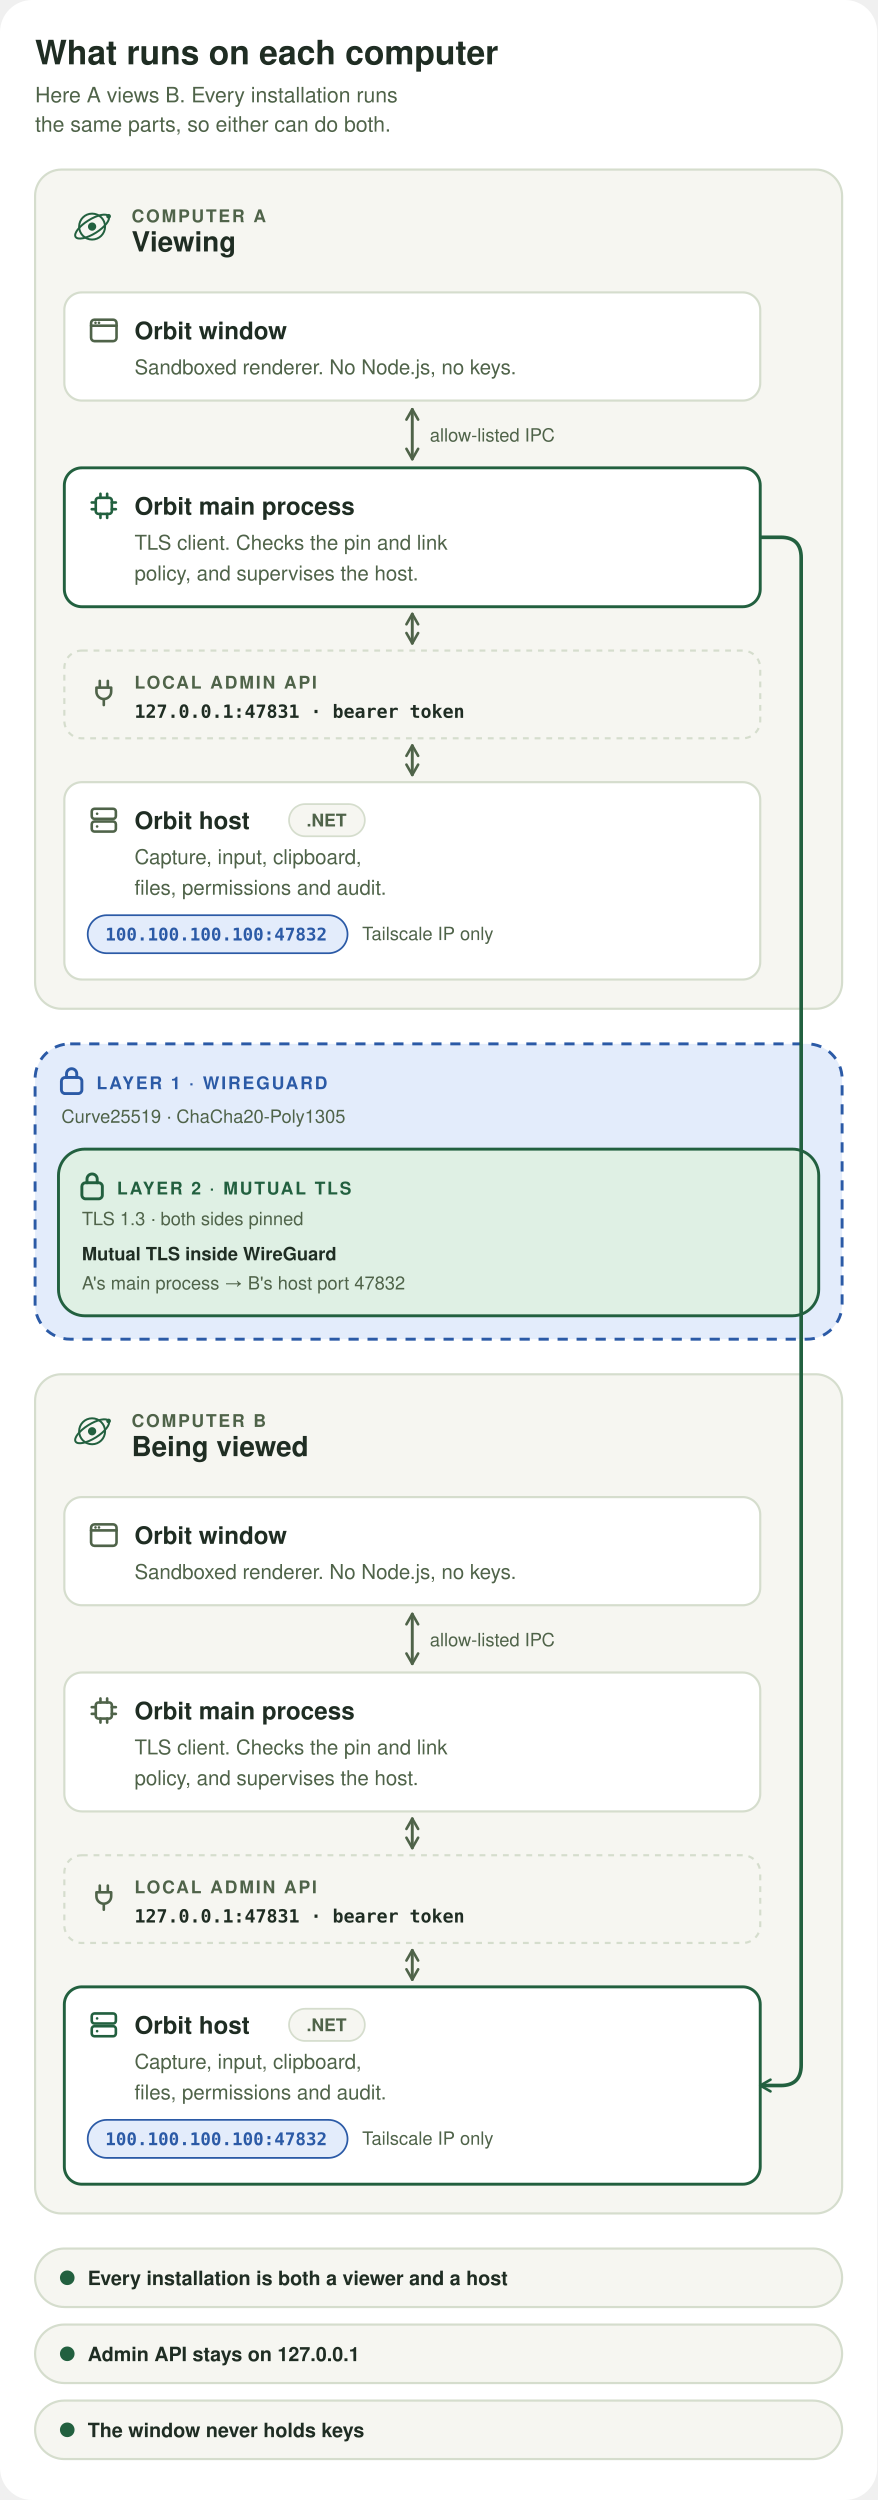
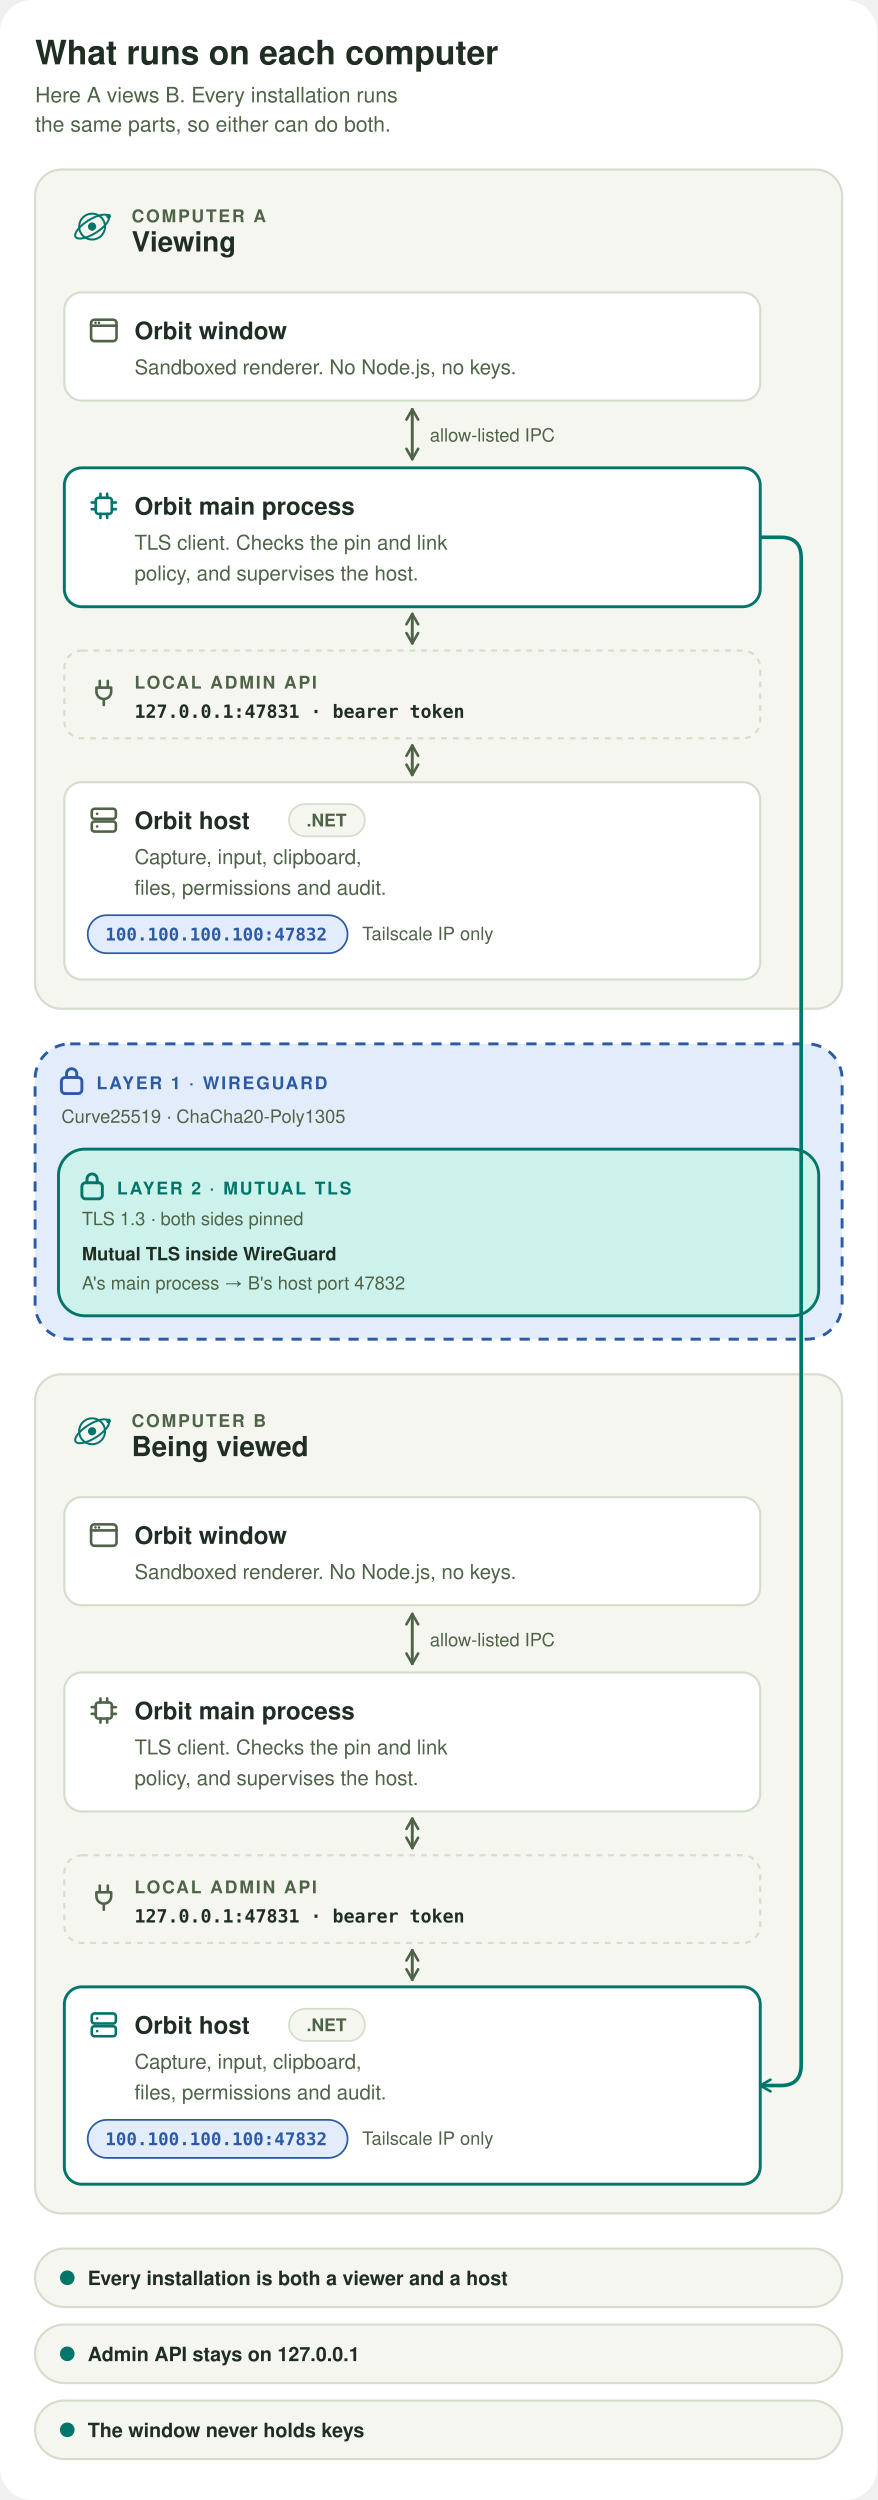
<svg xmlns="http://www.w3.org/2000/svg" width="600" height="1710" viewBox="0 0 600 1710" role="img" aria-labelledby="t d">
  <defs>
    <marker id="h-muted" markerWidth="10" markerHeight="10" refX="8" refY="5" orient="auto" markerUnits="userSpaceOnUse">
      <path d="M1 1L8 5L1 9" fill="none" stroke="#4f6349" stroke-width="1.8" stroke-linecap="round" stroke-linejoin="round" />
    </marker>
    <marker id="t-muted" markerWidth="10" markerHeight="10" refX="2" refY="5" orient="auto" markerUnits="userSpaceOnUse">
      <path d="M9 1L2 5L9 9" fill="none" stroke="#4f6349" stroke-width="1.8" stroke-linecap="round" stroke-linejoin="round" />
    </marker>
    <marker id="h-mint" markerWidth="10" markerHeight="10" refX="8" refY="5" orient="auto" markerUnits="userSpaceOnUse">
-       <path d="M1 1L8 5L1 9" fill="none" stroke="#22603f" stroke-width="1.8" stroke-linecap="round" stroke-linejoin="round" />
+       <path d="M1 1L8 5L1 9" fill="none" stroke="#00756a" stroke-width="1.8" stroke-linecap="round" stroke-linejoin="round" />
    </marker>
    <marker id="t-mint" markerWidth="10" markerHeight="10" refX="2" refY="5" orient="auto" markerUnits="userSpaceOnUse">
-       <path d="M9 1L2 5L9 9" fill="none" stroke="#22603f" stroke-width="1.8" stroke-linecap="round" stroke-linejoin="round" />
+       <path d="M9 1L2 5L9 9" fill="none" stroke="#00756a" stroke-width="1.8" stroke-linecap="round" stroke-linejoin="round" />
    </marker>
    <marker id="h-blue" markerWidth="10" markerHeight="10" refX="8" refY="5" orient="auto" markerUnits="userSpaceOnUse">
      <path d="M1 1L8 5L1 9" fill="none" stroke="#2b5aa6" stroke-width="1.8" stroke-linecap="round" stroke-linejoin="round" />
    </marker>
    <marker id="t-blue" markerWidth="10" markerHeight="10" refX="2" refY="5" orient="auto" markerUnits="userSpaceOnUse">
      <path d="M9 1L2 5L9 9" fill="none" stroke="#2b5aa6" stroke-width="1.8" stroke-linecap="round" stroke-linejoin="round" />
    </marker>
    <marker id="h-gold" markerWidth="10" markerHeight="10" refX="8" refY="5" orient="auto" markerUnits="userSpaceOnUse">
      <path d="M1 1L8 5L1 9" fill="none" stroke="#86651a" stroke-width="1.8" stroke-linecap="round" stroke-linejoin="round" />
    </marker>
    <marker id="t-gold" markerWidth="10" markerHeight="10" refX="2" refY="5" orient="auto" markerUnits="userSpaceOnUse">
      <path d="M9 1L2 5L9 9" fill="none" stroke="#86651a" stroke-width="1.8" stroke-linecap="round" stroke-linejoin="round" />
    </marker>
    <marker id="h-rose" markerWidth="10" markerHeight="10" refX="8" refY="5" orient="auto" markerUnits="userSpaceOnUse">
      <path d="M1 1L8 5L1 9" fill="none" stroke="#a2392b" stroke-width="1.8" stroke-linecap="round" stroke-linejoin="round" />
    </marker>
    <marker id="t-rose" markerWidth="10" markerHeight="10" refX="2" refY="5" orient="auto" markerUnits="userSpaceOnUse">
      <path d="M9 1L2 5L9 9" fill="none" stroke="#a2392b" stroke-width="1.8" stroke-linecap="round" stroke-linejoin="round" />
    </marker>
  </defs>
  <rect width="600" height="1710" rx="22" fill="#ffffff" />
  <text x="24" y="44" fill="#1f2d23" font-family="Segoe UI, -apple-system, BlinkMacSystemFont, Helvetica, Arial, sans-serif" font-size="23" font-weight="700" text-anchor="start">What runs on each computer</text>
  <text x="24" y="70" fill="#4f6349" font-family="Segoe UI, -apple-system, BlinkMacSystemFont, Helvetica, Arial, sans-serif" font-size="14.5" font-weight="400" text-anchor="start">Here A views B. Every installation runs</text>
  <text x="24" y="90" fill="#4f6349" font-family="Segoe UI, -apple-system, BlinkMacSystemFont, Helvetica, Arial, sans-serif" font-size="14.5" font-weight="400" text-anchor="start">the same parts, so either can do both.</text>
  <rect x="24" y="116" width="552" height="574" rx="18" fill="#f6f6f1" stroke="#d5ddcd" stroke-width="1.5" />
  <g transform="translate(42.35 134.35) scale(0.04032)">
-     <g fill="none" stroke="#22603f" stroke-width="34">
+     <g fill="none" stroke="#00756a" stroke-width="34">
      <circle cx="512" cy="512" r="220" />
      <ellipse cx="512" cy="512" rx="330" ry="122" transform="rotate(-32 512 512)" />
    </g>
-     <circle cx="512" cy="512" r="70" fill="#22603f" />
-     <circle cx="791.86" cy="337.13" r="40" fill="#22603f" />
+     <circle cx="512" cy="512" r="70" fill="#00756a" />
+     <circle cx="791.86" cy="337.13" r="40" fill="#00756a" />
  </g>
  <text x="90" y="152" fill="#4f6349" font-family="Segoe UI, -apple-system, BlinkMacSystemFont, Helvetica, Arial, sans-serif" font-size="12" font-weight="700" text-anchor="start" letter-spacing="1.3">COMPUTER A</text>
  <text x="90" y="172" fill="#1f2d23" font-family="Segoe UI, -apple-system, BlinkMacSystemFont, Helvetica, Arial, sans-serif" font-size="19" font-weight="700" text-anchor="start">Viewing</text>
  <rect x="44" y="200" width="476" height="74" rx="12" fill="#ffffff" stroke="#d5ddcd" stroke-width="1.5" />
  <g transform="translate(60 215) scale(0.9167)" fill="none" stroke="#4f6349" stroke-width="1.96" stroke-linecap="round" stroke-linejoin="round">
    <rect x="2.5" y="4" width="19" height="16" rx="2.5" />
    <path d="M2.5 8.5h19M5.8 6.3h.01M8.4 6.3h.01" />
  </g>
  <text x="92" y="232" fill="#1f2d23" font-family="Segoe UI, -apple-system, BlinkMacSystemFont, Helvetica, Arial, sans-serif" font-size="16.5" font-weight="600" text-anchor="start">Orbit window</text>
  <text x="92" y="256" fill="#4f6349" font-family="Segoe UI, -apple-system, BlinkMacSystemFont, Helvetica, Arial, sans-serif" font-size="14" font-weight="400" text-anchor="start">Sandboxed renderer. No Node.js, no keys.</text>
  <line x1="282" y1="280" x2="282" y2="314" stroke="#4f6349" stroke-width="2" stroke-linecap="round" marker-end="url(#h-muted)" marker-start="url(#t-muted)" />
  <text x="294" y="302" fill="#4f6349" font-family="Segoe UI, -apple-system, BlinkMacSystemFont, Helvetica, Arial, sans-serif" font-size="12.5" font-weight="400" text-anchor="start">allow-listed IPC</text>
-   <rect x="44" y="320" width="476" height="95" rx="12" fill="#ffffff" stroke="#22603f" stroke-width="2" />
-   <g transform="translate(60 335) scale(0.9167)" fill="none" stroke="#22603f" stroke-width="1.96" stroke-linecap="round" stroke-linejoin="round">
+   <rect x="44" y="320" width="476" height="95" rx="12" fill="#ffffff" stroke="#00756a" stroke-width="2" />
+   <g transform="translate(60 335) scale(0.9167)" fill="none" stroke="#00756a" stroke-width="1.96" stroke-linecap="round" stroke-linejoin="round">
    <rect x="6" y="6" width="12" height="12" rx="2" />
    <path d="M9.5 3v3M14.5 3v3M9.5 18v3M14.5 18v3M3 9.5h3M3 14.5h3M18 9.5h3M18 14.5h3" />
  </g>
  <text x="92" y="352" fill="#1f2d23" font-family="Segoe UI, -apple-system, BlinkMacSystemFont, Helvetica, Arial, sans-serif" font-size="16.5" font-weight="600" text-anchor="start">Orbit main process</text>
  <text x="92" y="376" fill="#4f6349" font-family="Segoe UI, -apple-system, BlinkMacSystemFont, Helvetica, Arial, sans-serif" font-size="14" font-weight="400" text-anchor="start">TLS client. Checks the pin and link</text>
  <text x="92" y="397" fill="#4f6349" font-family="Segoe UI, -apple-system, BlinkMacSystemFont, Helvetica, Arial, sans-serif" font-size="14" font-weight="400" text-anchor="start">policy, and supervises the host.</text>
  <line x1="282" y1="420" x2="282" y2="440" stroke="#4f6349" stroke-width="2" stroke-linecap="round" marker-end="url(#h-muted)" marker-start="url(#t-muted)" />
  <rect x="44" y="445" width="476" height="60" rx="12" fill="#f6f6f1" stroke="#d5ddcd" stroke-width="1.5" stroke-dasharray="4 4" />
  <g transform="translate(60 463) scale(0.9167)" fill="none" stroke="#4f6349" stroke-width="1.96" stroke-linecap="round" stroke-linejoin="round">
    <path d="M9 3v5M15 3v5M6.5 8h11v3a5.5 5.5 0 0 1-11 0zM12 16.5V21" />
  </g>
  <text x="92" y="471" fill="#4f6349" font-family="Segoe UI, -apple-system, BlinkMacSystemFont, Helvetica, Arial, sans-serif" font-size="12" font-weight="700" text-anchor="start" letter-spacing="1.3">LOCAL ADMIN API</text>
  <text x="92" y="491" fill="#1f2d23" font-family="Consolas, SFMono-Regular, Menlo, monospace" font-size="12.5" font-weight="600" text-anchor="start">127.0.0.1:47831 · bearer token</text>
  <line x1="282" y1="510" x2="282" y2="530" stroke="#4f6349" stroke-width="2" stroke-linecap="round" marker-end="url(#h-muted)" marker-start="url(#t-muted)" />
  <rect x="44" y="535" width="476" height="135" rx="12" fill="#ffffff" stroke="#d5ddcd" stroke-width="1.5" />
  <g transform="translate(60 550) scale(0.9167)" fill="none" stroke="#4f6349" stroke-width="1.96" stroke-linecap="round" stroke-linejoin="round">
    <rect x="3" y="3.5" width="18" height="7.5" rx="2" />
    <rect x="3" y="13" width="18" height="7.5" rx="2" />
    <path d="M7 7.2h.01M7 16.7h.01" />
  </g>
  <text x="92" y="567" fill="#1f2d23" font-family="Segoe UI, -apple-system, BlinkMacSystemFont, Helvetica, Arial, sans-serif" font-size="16.5" font-weight="600" text-anchor="start">Orbit host</text>
  <rect x="197.7" y="550" width="51.84" height="22" rx="11.0" fill="#f6f6f1" stroke="#d5ddcd" stroke-width="1.2" />
  <text x="209.7" y="565.32" fill="#4f6349" font-family="Segoe UI, -apple-system, BlinkMacSystemFont, Helvetica, Arial, sans-serif" font-size="12" font-weight="600" text-anchor="start">.NET</text>
  <text x="92" y="591" fill="#4f6349" font-family="Segoe UI, -apple-system, BlinkMacSystemFont, Helvetica, Arial, sans-serif" font-size="14" font-weight="400" text-anchor="start">Capture, input, clipboard,</text>
  <text x="92" y="612" fill="#4f6349" font-family="Segoe UI, -apple-system, BlinkMacSystemFont, Helvetica, Arial, sans-serif" font-size="14" font-weight="400" text-anchor="start">files, permissions and audit.</text>
  <rect x="60" y="626" width="177.72" height="26" rx="13.0" fill="#e3ecfb" stroke="#2b5aa6" stroke-width="1.2" />
  <text x="72" y="643.32" fill="#2b5aa6" font-family="Consolas, SFMono-Regular, Menlo, monospace" font-size="12" font-weight="600" text-anchor="start">100.100.100.100:47832</text>
  <text x="247.72" y="643" fill="#4f6349" font-family="Segoe UI, -apple-system, BlinkMacSystemFont, Helvetica, Arial, sans-serif" font-size="12.5" font-weight="400" text-anchor="start">Tailscale IP only</text>
  <rect x="24" y="714" width="552" height="202" rx="24" fill="#e3ecfb" stroke="#2b5aa6" stroke-width="2" stroke-dasharray="7 6" />
  <g fill="none" stroke="#2b5aa6" stroke-width="2" stroke-linecap="round">
    <rect x="42" y="737" width="14" height="11" rx="2.5" />
    <path d="M45.5 737V734.5a3.5 3.5 0 0 1 7 0V737" />
  </g>
  <text x="66" y="745" fill="#2b5aa6" font-family="Segoe UI, -apple-system, BlinkMacSystemFont, Helvetica, Arial, sans-serif" font-size="12" font-weight="700" text-anchor="start" letter-spacing="1.3">LAYER 1 · WIREGUARD</text>
  <text x="42" y="768" fill="#4f6349" font-family="Segoe UI, -apple-system, BlinkMacSystemFont, Helvetica, Arial, sans-serif" font-size="12.5" font-weight="400" text-anchor="start">Curve25519 · ChaCha20-Poly1305</text>
-   <rect x="40" y="786" width="520" height="114" rx="18" fill="#dff0e4" stroke="#22603f" stroke-width="2" />
-   <g fill="none" stroke="#22603f" stroke-width="2" stroke-linecap="round">
+   <rect x="40" y="786" width="520" height="114" rx="18" fill="#ccf2eb" stroke="#00756a" stroke-width="2" />
+   <g fill="none" stroke="#00756a" stroke-width="2" stroke-linecap="round">
    <rect x="56" y="809" width="14" height="11" rx="2.5" />
    <path d="M59.5 809V806.5a3.5 3.5 0 0 1 7 0V809" />
  </g>
-   <text x="80" y="817" fill="#22603f" font-family="Segoe UI, -apple-system, BlinkMacSystemFont, Helvetica, Arial, sans-serif" font-size="12" font-weight="700" text-anchor="start" letter-spacing="1.3">LAYER 2 · MUTUAL TLS</text>
+   <text x="80" y="817" fill="#00756a" font-family="Segoe UI, -apple-system, BlinkMacSystemFont, Helvetica, Arial, sans-serif" font-size="12" font-weight="700" text-anchor="start" letter-spacing="1.3">LAYER 2 · MUTUAL TLS</text>
  <text x="56" y="838" fill="#4f6349" font-family="Segoe UI, -apple-system, BlinkMacSystemFont, Helvetica, Arial, sans-serif" font-size="12.5" font-weight="400" text-anchor="start">TLS 1.3 · both sides pinned</text>
  <text x="56" y="862" fill="#1f2d23" font-family="Segoe UI, -apple-system, BlinkMacSystemFont, Helvetica, Arial, sans-serif" font-size="12.5" font-weight="600" text-anchor="start">Mutual TLS inside WireGuard</text>
  <text x="56" y="882" fill="#4f6349" font-family="Segoe UI, -apple-system, BlinkMacSystemFont, Helvetica, Arial, sans-serif" font-size="12.5" font-weight="400" text-anchor="start">A's main process → B's host port 47832</text>
  <rect x="24" y="940" width="552" height="574" rx="18" fill="#f6f6f1" stroke="#d5ddcd" stroke-width="1.5" />
  <g transform="translate(42.35 958.35) scale(0.04032)">
-     <g fill="none" stroke="#22603f" stroke-width="34">
+     <g fill="none" stroke="#00756a" stroke-width="34">
      <circle cx="512" cy="512" r="220" />
      <ellipse cx="512" cy="512" rx="330" ry="122" transform="rotate(-32 512 512)" />
    </g>
-     <circle cx="512" cy="512" r="70" fill="#22603f" />
-     <circle cx="791.86" cy="337.13" r="40" fill="#22603f" />
+     <circle cx="512" cy="512" r="70" fill="#00756a" />
+     <circle cx="791.86" cy="337.13" r="40" fill="#00756a" />
  </g>
  <text x="90" y="976" fill="#4f6349" font-family="Segoe UI, -apple-system, BlinkMacSystemFont, Helvetica, Arial, sans-serif" font-size="12" font-weight="700" text-anchor="start" letter-spacing="1.3">COMPUTER B</text>
  <text x="90" y="996" fill="#1f2d23" font-family="Segoe UI, -apple-system, BlinkMacSystemFont, Helvetica, Arial, sans-serif" font-size="19" font-weight="700" text-anchor="start">Being viewed</text>
  <rect x="44" y="1024" width="476" height="74" rx="12" fill="#ffffff" stroke="#d5ddcd" stroke-width="1.5" />
  <g transform="translate(60 1039) scale(0.9167)" fill="none" stroke="#4f6349" stroke-width="1.96" stroke-linecap="round" stroke-linejoin="round">
    <rect x="2.5" y="4" width="19" height="16" rx="2.5" />
    <path d="M2.5 8.5h19M5.8 6.3h.01M8.4 6.3h.01" />
  </g>
  <text x="92" y="1056" fill="#1f2d23" font-family="Segoe UI, -apple-system, BlinkMacSystemFont, Helvetica, Arial, sans-serif" font-size="16.5" font-weight="600" text-anchor="start">Orbit window</text>
  <text x="92" y="1080" fill="#4f6349" font-family="Segoe UI, -apple-system, BlinkMacSystemFont, Helvetica, Arial, sans-serif" font-size="14" font-weight="400" text-anchor="start">Sandboxed renderer. No Node.js, no keys.</text>
  <line x1="282" y1="1104" x2="282" y2="1138" stroke="#4f6349" stroke-width="2" stroke-linecap="round" marker-end="url(#h-muted)" marker-start="url(#t-muted)" />
  <text x="294" y="1126" fill="#4f6349" font-family="Segoe UI, -apple-system, BlinkMacSystemFont, Helvetica, Arial, sans-serif" font-size="12.5" font-weight="400" text-anchor="start">allow-listed IPC</text>
  <rect x="44" y="1144" width="476" height="95" rx="12" fill="#ffffff" stroke="#d5ddcd" stroke-width="1.5" />
  <g transform="translate(60 1159) scale(0.9167)" fill="none" stroke="#4f6349" stroke-width="1.96" stroke-linecap="round" stroke-linejoin="round">
    <rect x="6" y="6" width="12" height="12" rx="2" />
    <path d="M9.5 3v3M14.5 3v3M9.5 18v3M14.5 18v3M3 9.5h3M3 14.5h3M18 9.5h3M18 14.5h3" />
  </g>
  <text x="92" y="1176" fill="#1f2d23" font-family="Segoe UI, -apple-system, BlinkMacSystemFont, Helvetica, Arial, sans-serif" font-size="16.5" font-weight="600" text-anchor="start">Orbit main process</text>
  <text x="92" y="1200" fill="#4f6349" font-family="Segoe UI, -apple-system, BlinkMacSystemFont, Helvetica, Arial, sans-serif" font-size="14" font-weight="400" text-anchor="start">TLS client. Checks the pin and link</text>
  <text x="92" y="1221" fill="#4f6349" font-family="Segoe UI, -apple-system, BlinkMacSystemFont, Helvetica, Arial, sans-serif" font-size="14" font-weight="400" text-anchor="start">policy, and supervises the host.</text>
  <line x1="282" y1="1244" x2="282" y2="1264" stroke="#4f6349" stroke-width="2" stroke-linecap="round" marker-end="url(#h-muted)" marker-start="url(#t-muted)" />
  <rect x="44" y="1269" width="476" height="60" rx="12" fill="#f6f6f1" stroke="#d5ddcd" stroke-width="1.5" stroke-dasharray="4 4" />
  <g transform="translate(60 1287) scale(0.9167)" fill="none" stroke="#4f6349" stroke-width="1.96" stroke-linecap="round" stroke-linejoin="round">
    <path d="M9 3v5M15 3v5M6.5 8h11v3a5.5 5.5 0 0 1-11 0zM12 16.5V21" />
  </g>
  <text x="92" y="1295" fill="#4f6349" font-family="Segoe UI, -apple-system, BlinkMacSystemFont, Helvetica, Arial, sans-serif" font-size="12" font-weight="700" text-anchor="start" letter-spacing="1.3">LOCAL ADMIN API</text>
  <text x="92" y="1315" fill="#1f2d23" font-family="Consolas, SFMono-Regular, Menlo, monospace" font-size="12.5" font-weight="600" text-anchor="start">127.0.0.1:47831 · bearer token</text>
  <line x1="282" y1="1334" x2="282" y2="1354" stroke="#4f6349" stroke-width="2" stroke-linecap="round" marker-end="url(#h-muted)" marker-start="url(#t-muted)" />
-   <rect x="44" y="1359" width="476" height="135" rx="12" fill="#ffffff" stroke="#22603f" stroke-width="2" />
-   <g transform="translate(60 1374) scale(0.9167)" fill="none" stroke="#22603f" stroke-width="1.96" stroke-linecap="round" stroke-linejoin="round">
+   <rect x="44" y="1359" width="476" height="135" rx="12" fill="#ffffff" stroke="#00756a" stroke-width="2" />
+   <g transform="translate(60 1374) scale(0.9167)" fill="none" stroke="#00756a" stroke-width="1.96" stroke-linecap="round" stroke-linejoin="round">
    <rect x="3" y="3.5" width="18" height="7.5" rx="2" />
    <rect x="3" y="13" width="18" height="7.5" rx="2" />
    <path d="M7 7.2h.01M7 16.7h.01" />
  </g>
  <text x="92" y="1391" fill="#1f2d23" font-family="Segoe UI, -apple-system, BlinkMacSystemFont, Helvetica, Arial, sans-serif" font-size="16.5" font-weight="600" text-anchor="start">Orbit host</text>
  <rect x="197.7" y="1374" width="51.84" height="22" rx="11.0" fill="#f6f6f1" stroke="#d5ddcd" stroke-width="1.2" />
  <text x="209.7" y="1389.32" fill="#4f6349" font-family="Segoe UI, -apple-system, BlinkMacSystemFont, Helvetica, Arial, sans-serif" font-size="12" font-weight="600" text-anchor="start">.NET</text>
  <text x="92" y="1415" fill="#4f6349" font-family="Segoe UI, -apple-system, BlinkMacSystemFont, Helvetica, Arial, sans-serif" font-size="14" font-weight="400" text-anchor="start">Capture, input, clipboard,</text>
  <text x="92" y="1436" fill="#4f6349" font-family="Segoe UI, -apple-system, BlinkMacSystemFont, Helvetica, Arial, sans-serif" font-size="14" font-weight="400" text-anchor="start">files, permissions and audit.</text>
  <rect x="60" y="1450" width="177.72" height="26" rx="13.0" fill="#e3ecfb" stroke="#2b5aa6" stroke-width="1.2" />
  <text x="72" y="1467.32" fill="#2b5aa6" font-family="Consolas, SFMono-Regular, Menlo, monospace" font-size="12" font-weight="600" text-anchor="start">100.100.100.100:47832</text>
  <text x="247.72" y="1467" fill="#4f6349" font-family="Segoe UI, -apple-system, BlinkMacSystemFont, Helvetica, Arial, sans-serif" font-size="12.5" font-weight="400" text-anchor="start">Tailscale IP only</text>
-   <path d="M520 367.5 L534.0 367.5 Q548 367.5 548.0 381.5 L548.0 1412.5 Q548 1426.5 534.0 1426.5 L520 1426.5" fill="none" stroke="#22603f" stroke-width="2.5" stroke-linejoin="round" marker-end="url(#h-mint)" />
+   <path d="M520 367.5 L534.0 367.5 Q548 367.5 548.0 381.5 L548.0 1412.5 Q548 1426.5 534.0 1426.5 L520 1426.5" fill="none" stroke="#00756a" stroke-width="2.5" stroke-linejoin="round" marker-end="url(#h-mint)" />
  <rect x="24" y="1538" width="552" height="40" rx="20" fill="#f6f6f1" stroke="#d5ddcd" stroke-width="1.5" />
-   <circle cx="46" cy="1558" r="5" fill="#22603f" />
+   <circle cx="46" cy="1558" r="5" fill="#00756a" />
  <text x="60" y="1563" fill="#1f2d23" font-family="Segoe UI, -apple-system, BlinkMacSystemFont, Helvetica, Arial, sans-serif" font-size="13.5" font-weight="600" text-anchor="start">Every installation is both a viewer and a host</text>
  <rect x="24" y="1590" width="552" height="40" rx="20" fill="#f6f6f1" stroke="#d5ddcd" stroke-width="1.5" />
-   <circle cx="46" cy="1610" r="5" fill="#22603f" />
+   <circle cx="46" cy="1610" r="5" fill="#00756a" />
  <text x="60" y="1615" fill="#1f2d23" font-family="Segoe UI, -apple-system, BlinkMacSystemFont, Helvetica, Arial, sans-serif" font-size="13.5" font-weight="600" text-anchor="start">Admin API stays on 127.0.0.1</text>
  <rect x="24" y="1642" width="552" height="40" rx="20" fill="#f6f6f1" stroke="#d5ddcd" stroke-width="1.5" />
-   <circle cx="46" cy="1662" r="5" fill="#22603f" />
+   <circle cx="46" cy="1662" r="5" fill="#00756a" />
  <text x="60" y="1667" fill="#1f2d23" font-family="Segoe UI, -apple-system, BlinkMacSystemFont, Helvetica, Arial, sans-serif" font-size="13.5" font-weight="600" text-anchor="start">The window never holds keys</text>
</svg>
